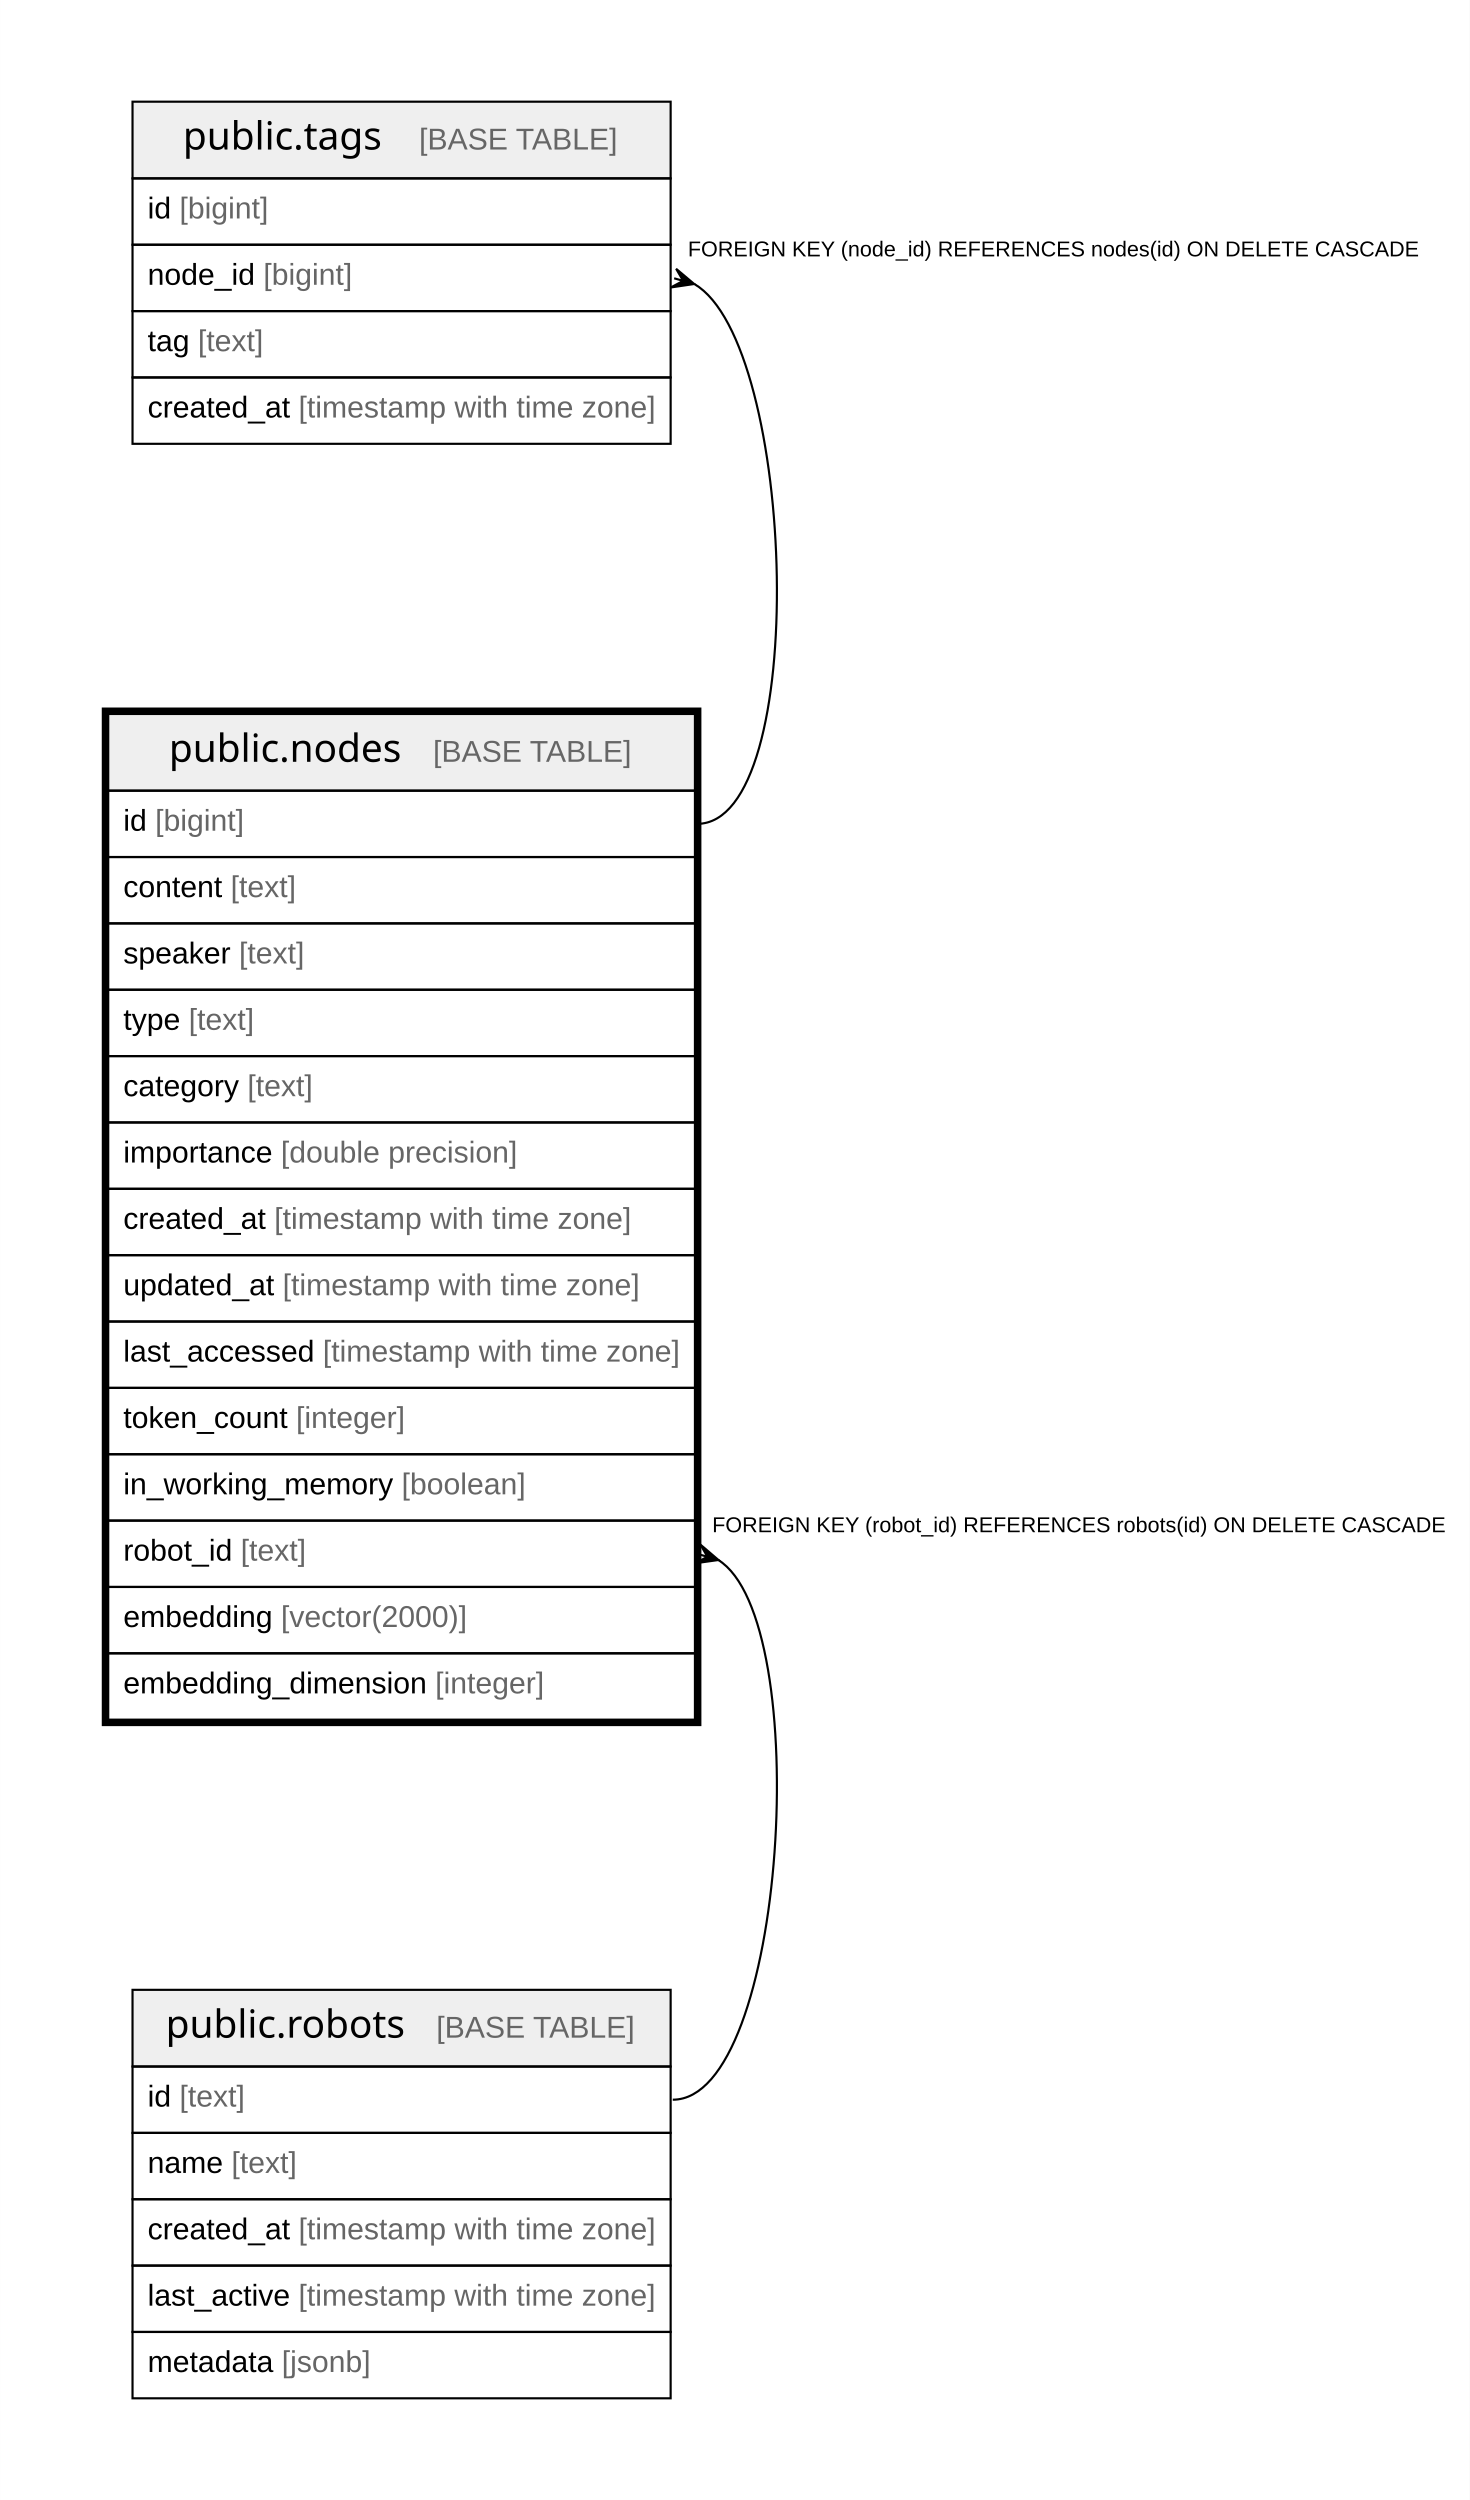
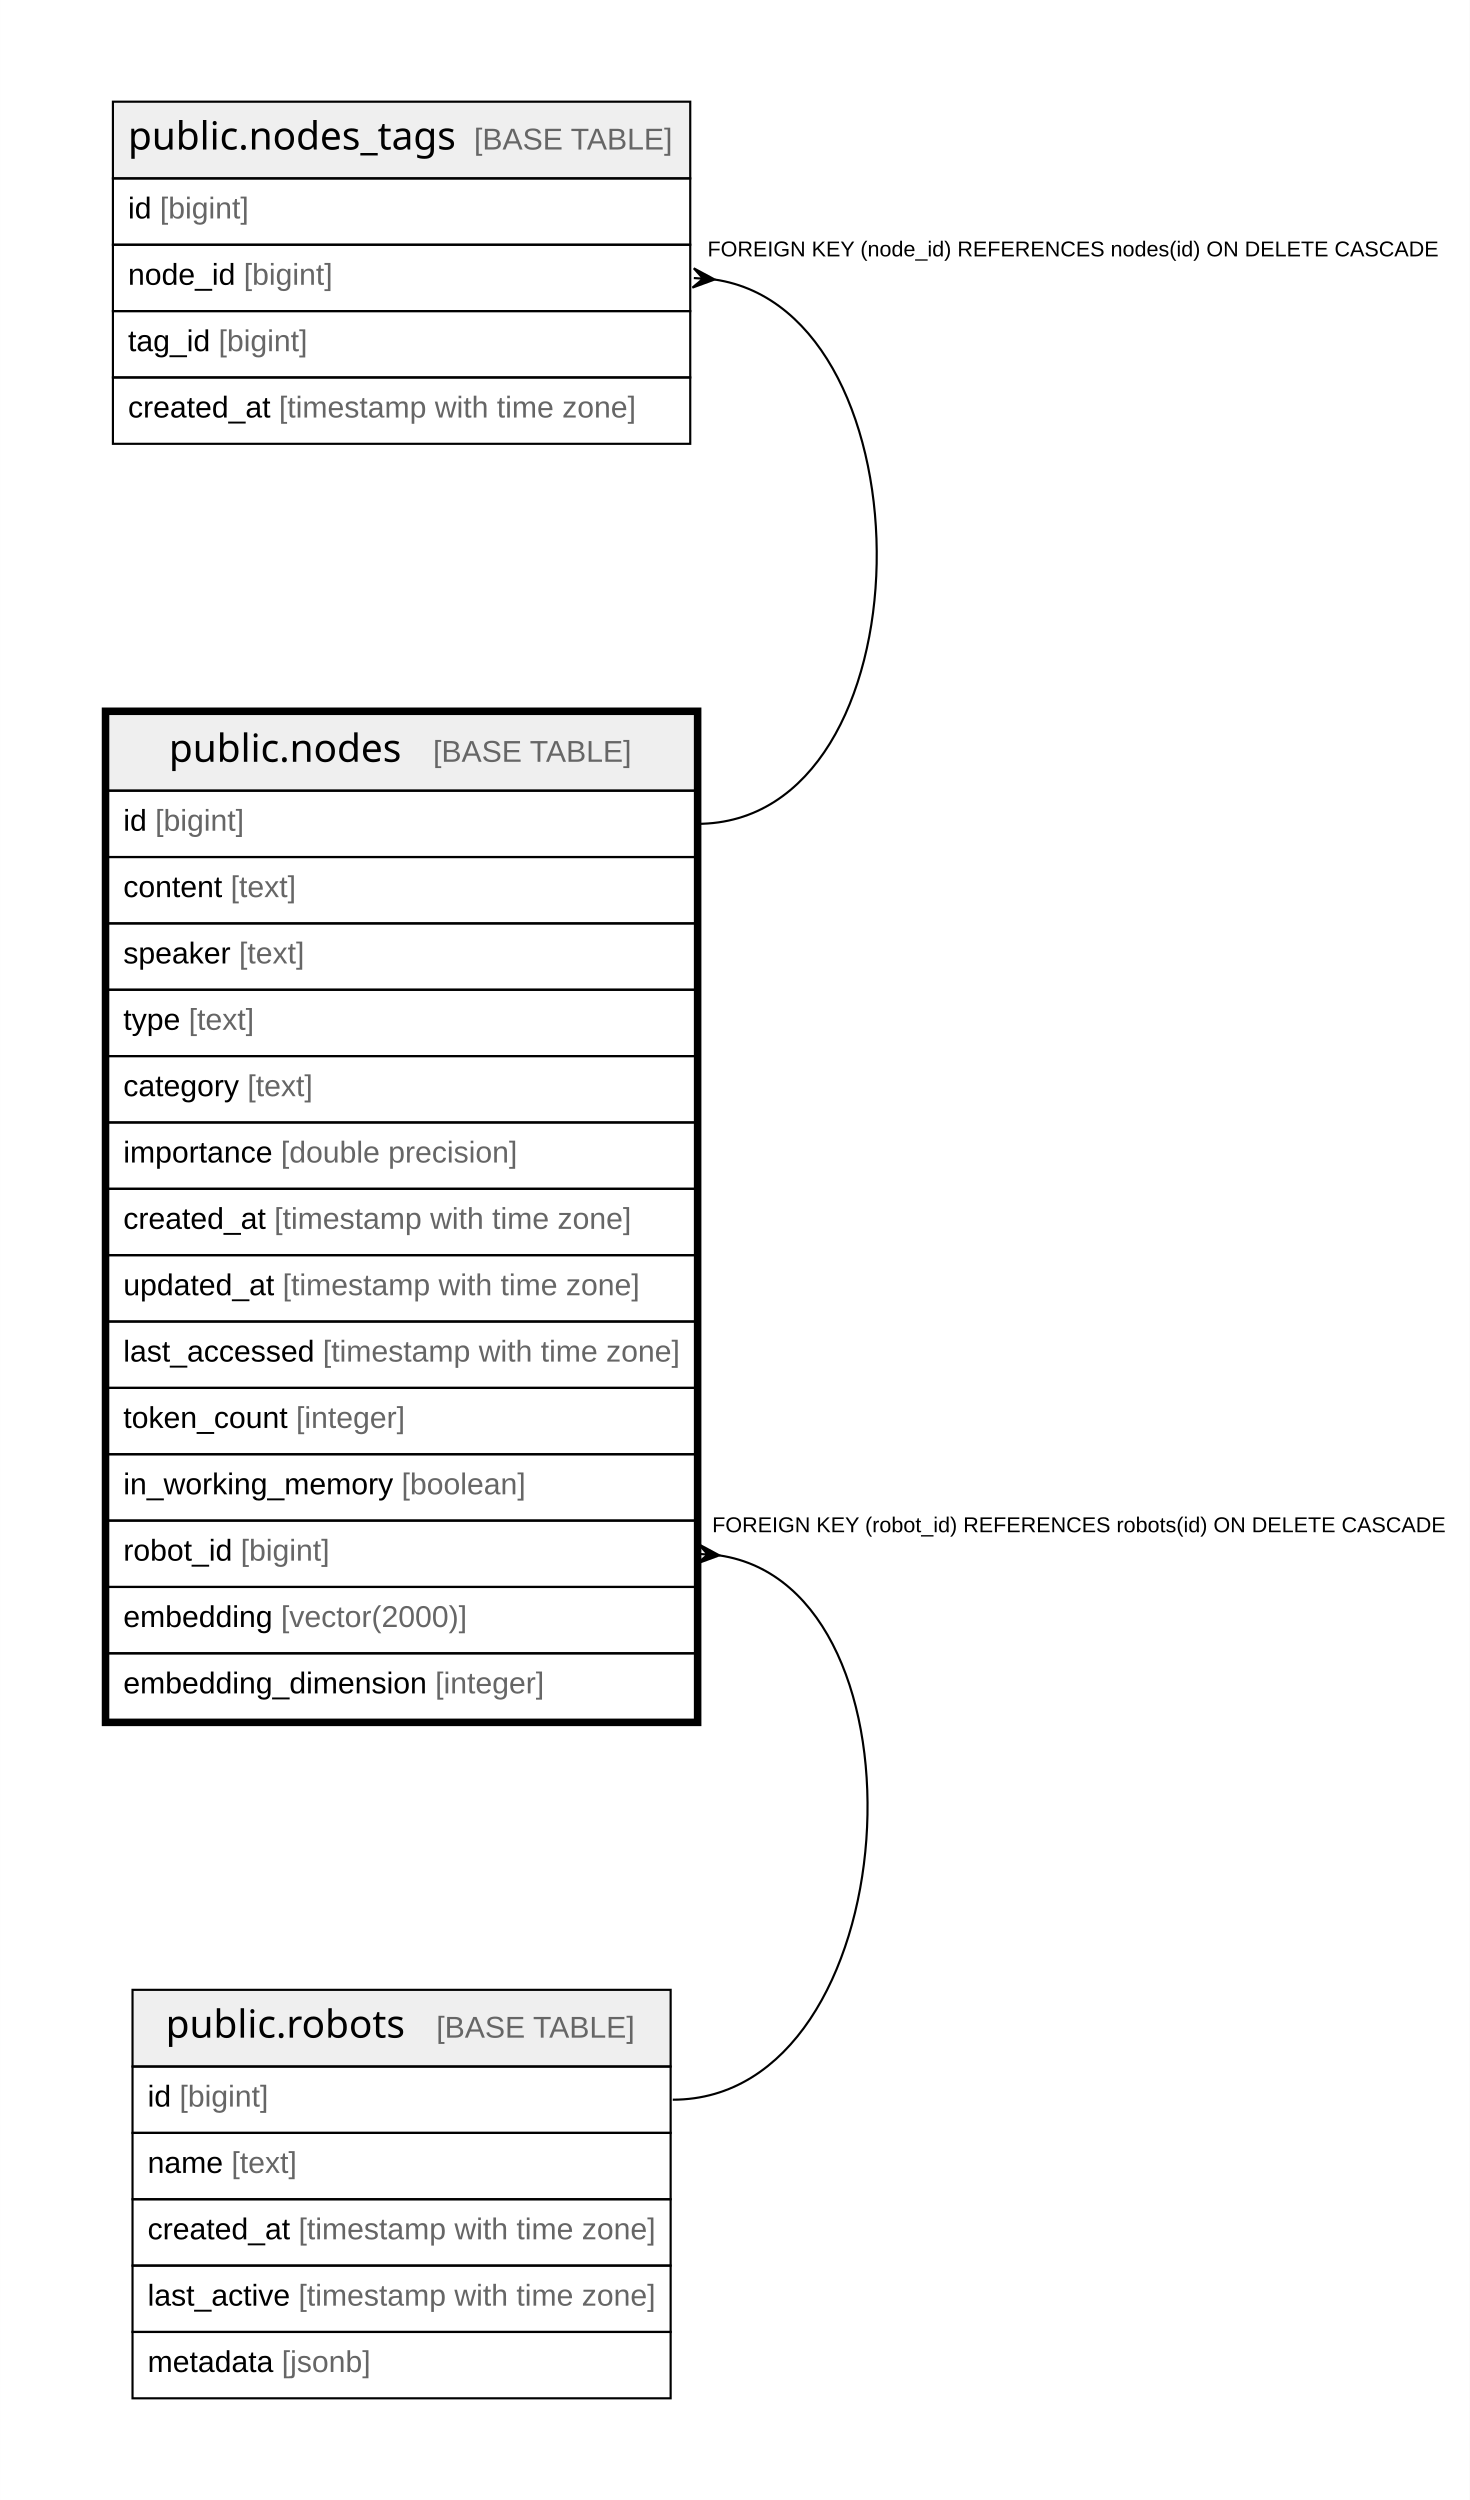
<svg xmlns="http://www.w3.org/2000/svg" width="682pt" height="1160pt" viewBox="0.00 0.00 682.17 1160.40">
  <g id="graph0" class="graph" transform="scale(1 1) rotate(0) translate(4 1156.4)">
    <polygon fill="white" stroke="none" points="-4,4 -4,-1156.4 678.17,-1156.4 678.17,4 -4,4" />
    <g id="node1" class="node">
      <polygon fill="#efefef" stroke="none" points="46.2,-789.4 46.2,-825 318.53,-825 318.53,-789.4 46.2,-789.4" />
      <polygon fill="none" stroke="black" points="46.2,-789.4 46.2,-825 318.53,-825 318.53,-789.4 46.2,-789.4" />
      <text text-anchor="start" x="74.38" y="-802.8" font-family="Arial Bold" font-size="18.00">public.nodes</text>
      <text text-anchor="start" x="165.86" y="-802.8" font-family="Arial" font-size="14.00">    </text>
      <text text-anchor="start" x="196.98" y="-802.8" font-family="Arial" font-size="14.00" fill="#666666">[BASE TABLE]</text>
      <polygon fill="none" stroke="black" points="46.2,-758.6 46.2,-789.4 318.53,-789.4 318.53,-758.6 46.2,-758.6" />
      <text text-anchor="start" x="53.2" y="-770.8" font-family="Arial" font-size="14.00">id </text>
      <text text-anchor="start" x="67.99" y="-770.8" font-family="Arial" font-size="14.00" fill="#666666">[bigint]</text>
      <polygon fill="none" stroke="black" points="46.2,-727.8 46.2,-758.6 318.53,-758.6 318.53,-727.8 46.2,-727.8" />
      <text text-anchor="start" x="53.2" y="-740" font-family="Arial" font-size="14.00">content </text>
      <text text-anchor="start" x="103.01" y="-740" font-family="Arial" font-size="14.00" fill="#666666">[text]</text>
      <polygon fill="none" stroke="black" points="46.2,-697 46.2,-727.8 318.53,-727.8 318.53,-697 46.2,-697" />
      <text text-anchor="start" x="53.2" y="-709.2" font-family="Arial" font-size="14.00">speaker </text>
      <text text-anchor="start" x="106.9" y="-709.2" font-family="Arial" font-size="14.00" fill="#666666">[text]</text>
      <polygon fill="none" stroke="black" points="46.2,-666.2 46.2,-697 318.53,-697 318.53,-666.2 46.2,-666.2" />
      <text text-anchor="start" x="53.2" y="-678.4" font-family="Arial" font-size="14.00">type </text>
      <text text-anchor="start" x="83.55" y="-678.4" font-family="Arial" font-size="14.00" fill="#666666">[text]</text>
      <polygon fill="none" stroke="black" points="46.2,-635.4 46.2,-666.2 318.53,-666.2 318.53,-635.4 46.2,-635.4" />
      <text text-anchor="start" x="53.2" y="-647.6" font-family="Arial" font-size="14.00">category </text>
      <text text-anchor="start" x="110.79" y="-647.6" font-family="Arial" font-size="14.00" fill="#666666">[text]</text>
      <polygon fill="none" stroke="black" points="46.2,-604.6 46.2,-635.4 318.53,-635.4 318.53,-604.6 46.2,-604.6" />
      <text text-anchor="start" x="53.2" y="-616.8" font-family="Arial" font-size="14.00">importance </text>
      <text text-anchor="start" x="126.34" y="-616.8" font-family="Arial" font-size="14.00" fill="#666666">[double precision]</text>
      <polygon fill="none" stroke="black" points="46.2,-573.8 46.2,-604.6 318.53,-604.6 318.53,-573.8 46.2,-573.8" />
      <text text-anchor="start" x="53.2" y="-586" font-family="Arial" font-size="14.00">created_at </text>
      <text text-anchor="start" x="123.25" y="-586" font-family="Arial" font-size="14.00" fill="#666666">[timestamp with time zone]</text>
      <polygon fill="none" stroke="black" points="46.2,-543 46.2,-573.8 318.53,-573.8 318.53,-543 46.2,-543" />
      <text text-anchor="start" x="53.2" y="-555.2" font-family="Arial" font-size="14.00">updated_at </text>
      <text text-anchor="start" x="127.16" y="-555.2" font-family="Arial" font-size="14.00" fill="#666666">[timestamp with time zone]</text>
      <polygon fill="none" stroke="black" points="46.2,-512.2 46.2,-543 318.53,-543 318.53,-512.2 46.2,-512.2" />
      <text text-anchor="start" x="53.2" y="-524.4" font-family="Arial" font-size="14.00">last_accessed </text>
      <text text-anchor="start" x="145.81" y="-524.4" font-family="Arial" font-size="14.00" fill="#666666">[timestamp with time zone]</text>
      <polygon fill="none" stroke="black" points="46.2,-481.4 46.2,-512.2 318.53,-512.2 318.53,-481.4 46.2,-481.4" />
      <text text-anchor="start" x="53.2" y="-493.6" font-family="Arial" font-size="14.00">token_count </text>
      <text text-anchor="start" x="133.37" y="-493.6" font-family="Arial" font-size="14.00" fill="#666666">[integer]</text>
      <polygon fill="none" stroke="black" points="46.2,-450.6 46.2,-481.4 318.53,-481.4 318.53,-450.6 46.2,-450.6" />
      <text text-anchor="start" x="53.2" y="-462.8" font-family="Arial" font-size="14.00">in_working_memory </text>
      <text text-anchor="start" x="182.36" y="-462.8" font-family="Arial" font-size="14.00" fill="#666666">[boolean]</text>
      <polygon fill="none" stroke="black" points="46.2,-419.8 46.2,-450.6 318.53,-450.6 318.53,-419.8 46.2,-419.8" />
      <text text-anchor="start" x="53.2" y="-432" font-family="Arial" font-size="14.00">robot_id </text>
-       <text text-anchor="start" x="107.68" y="-432" font-family="Arial" font-size="14.00" fill="#666666">[text]</text>
+       <text text-anchor="start" x="107.68" y="-432" font-family="Arial" font-size="14.00" fill="#666666">[bigint]</text>
      <polygon fill="none" stroke="black" points="46.2,-389 46.2,-419.8 318.53,-419.8 318.53,-389 46.2,-389" />
      <text text-anchor="start" x="53.2" y="-401.2" font-family="Arial" font-size="14.00">embedding </text>
      <text text-anchor="start" x="126.37" y="-401.2" font-family="Arial" font-size="14.00" fill="#666666">[vector(2000)]</text>
      <polygon fill="none" stroke="black" points="46.2,-358.2 46.2,-389 318.53,-389 318.53,-358.2 46.2,-358.2" />
      <text text-anchor="start" x="53.2" y="-370.4" font-family="Arial" font-size="14.00">embedding_dimension </text>
      <text text-anchor="start" x="197.96" y="-370.4" font-family="Arial" font-size="14.00" fill="#666666">[integer]</text>
      <polygon fill="none" stroke="black" stroke-width="3" points="44.7,-356.7 44.7,-826.5 320.03,-826.5 320.03,-356.7 44.7,-356.7" />
    </g>
    <g id="node3" class="node">
      <polygon fill="#efefef" stroke="none" points="57.48,-197.2 57.48,-232.8 307.25,-232.8 307.25,-197.2 57.48,-197.2" />
      <polygon fill="none" stroke="black" points="57.48,-197.2 57.48,-232.8 307.25,-232.8 307.25,-197.2 57.48,-197.2" />
      <text text-anchor="start" x="72.87" y="-210.6" font-family="Arial Bold" font-size="18.00">public.robots</text>
      <text text-anchor="start" x="167.37" y="-210.6" font-family="Arial" font-size="14.00">    </text>
      <text text-anchor="start" x="198.48" y="-210.6" font-family="Arial" font-size="14.00" fill="#666666">[BASE TABLE]</text>
      <polygon fill="none" stroke="black" points="57.48,-166.4 57.48,-197.2 307.25,-197.2 307.25,-166.4 57.48,-166.4" />
      <text text-anchor="start" x="64.48" y="-178.6" font-family="Arial" font-size="14.00">id </text>
-       <text text-anchor="start" x="79.27" y="-178.6" font-family="Arial" font-size="14.00" fill="#666666">[text]</text>
+       <text text-anchor="start" x="79.27" y="-178.6" font-family="Arial" font-size="14.00" fill="#666666">[bigint]</text>
      <polygon fill="none" stroke="black" points="57.48,-135.6 57.48,-166.4 307.25,-166.4 307.25,-135.6 57.48,-135.6" />
      <text text-anchor="start" x="64.48" y="-147.8" font-family="Arial" font-size="14.00">name </text>
      <text text-anchor="start" x="103.39" y="-147.8" font-family="Arial" font-size="14.00" fill="#666666">[text]</text>
      <polygon fill="none" stroke="black" points="57.48,-104.8 57.48,-135.6 307.25,-135.6 307.25,-104.8 57.48,-104.8" />
      <text text-anchor="start" x="64.48" y="-117" font-family="Arial" font-size="14.00">created_at </text>
      <text text-anchor="start" x="134.53" y="-117" font-family="Arial" font-size="14.00" fill="#666666">[timestamp with time zone]</text>
      <polygon fill="none" stroke="black" points="57.48,-74 57.48,-104.8 307.25,-104.8 307.25,-74 57.48,-74" />
      <text text-anchor="start" x="64.48" y="-86.2" font-family="Arial" font-size="14.00">last_active </text>
      <text text-anchor="start" x="134.51" y="-86.2" font-family="Arial" font-size="14.00" fill="#666666">[timestamp with time zone]</text>
      <polygon fill="none" stroke="black" points="57.48,-43.2 57.48,-74 307.25,-74 307.25,-43.2 57.48,-43.2" />
      <text text-anchor="start" x="64.48" y="-55.4" font-family="Arial" font-size="14.00">metadata </text>
      <text text-anchor="start" x="126.74" y="-55.4" font-family="Arial" font-size="14.00" fill="#666666">[jsonb]</text>
    </g>
    <g id="edge2" class="edge">
-       <path fill="none" stroke="black" d="M329.31,-432.35C374.31,-404.51 361.09,-181.8 308.25,-181.8" />
-       <polygon fill="black" stroke="black" points="329.45,-432.31 318.59,-430.79 324.33,-433.8 320.17,-435.01 320.17,-435.01 320.17,-435.01 324.33,-433.8 321.11,-439.43 329.45,-432.31" />
+       <path fill="none" stroke="black" d="M329.74,-434.47C431.46,-419.61 417.46,-181.8 308.25,-181.8" />
+       <polygon fill="black" stroke="black" points="329.84,-434.47 319.54,-430.69 324.52,-434.84 320.2,-435.15 320.2,-435.15 320.2,-435.15 324.52,-434.84 320.18,-439.66 329.84,-434.47" />
      <text text-anchor="start" x="326.53" y="-445.2" font-family="Arial" font-size="10.00">FOREIGN KEY (robot_id) REFERENCES robots(id) ON DELETE CASCADE</text>
    </g>
    <g id="node2" class="node">
-       <polygon fill="#efefef" stroke="none" points="57.48,-1073.6 57.48,-1109.2 307.25,-1109.2 307.25,-1073.6 57.48,-1073.6" />
-       <polygon fill="none" stroke="black" points="57.48,-1073.6 57.48,-1109.2 307.25,-1109.2 307.25,-1073.6 57.48,-1073.6" />
-       <text text-anchor="start" x="80.88" y="-1087" font-family="Arial Bold" font-size="18.00">public.tags</text>
-       <text text-anchor="start" x="159.36" y="-1087" font-family="Arial" font-size="14.00">    </text>
-       <text text-anchor="start" x="190.48" y="-1087" font-family="Arial" font-size="14.00" fill="#666666">[BASE TABLE]</text>
-       <polygon fill="none" stroke="black" points="57.48,-1042.8 57.48,-1073.6 307.25,-1073.6 307.25,-1042.8 57.48,-1042.8" />
-       <text text-anchor="start" x="64.48" y="-1055" font-family="Arial" font-size="14.00">id </text>
-       <text text-anchor="start" x="79.27" y="-1055" font-family="Arial" font-size="14.00" fill="#666666">[bigint]</text>
-       <polygon fill="none" stroke="black" points="57.48,-1012 57.48,-1042.8 307.25,-1042.8 307.25,-1012 57.48,-1012" />
-       <text text-anchor="start" x="64.48" y="-1024.2" font-family="Arial" font-size="14.00">node_id </text>
-       <text text-anchor="start" x="118.2" y="-1024.2" font-family="Arial" font-size="14.00" fill="#666666">[bigint]</text>
-       <polygon fill="none" stroke="black" points="57.48,-981.2 57.48,-1012 307.25,-1012 307.25,-981.2 57.48,-981.2" />
-       <text text-anchor="start" x="64.48" y="-993.4" font-family="Arial" font-size="14.00">tag </text>
-       <text text-anchor="start" x="87.83" y="-993.4" font-family="Arial" font-size="14.00" fill="#666666">[text]</text>
-       <polygon fill="none" stroke="black" points="57.48,-950.4 57.48,-981.2 307.25,-981.2 307.25,-950.4 57.48,-950.4" />
-       <text text-anchor="start" x="64.48" y="-962.6" font-family="Arial" font-size="14.00">created_at </text>
-       <text text-anchor="start" x="134.53" y="-962.6" font-family="Arial" font-size="14.00" fill="#666666">[timestamp with time zone]</text>
+       <polygon fill="#efefef" stroke="none" points="48.38,-1073.6 48.38,-1109.2 316.35,-1109.2 316.35,-1073.6 48.38,-1073.6" />
+       <polygon fill="none" stroke="black" points="48.38,-1073.6 48.38,-1109.2 316.35,-1109.2 316.35,-1073.6 48.38,-1073.6" />
+       <text text-anchor="start" x="55.38" y="-1087" font-family="Arial Bold" font-size="18.00">public.nodes_tags</text>
+       <text text-anchor="start" x="184.86" y="-1087" font-family="Arial" font-size="14.00">    </text>
+       <text text-anchor="start" x="215.98" y="-1087" font-family="Arial" font-size="14.00" fill="#666666">[BASE TABLE]</text>
+       <polygon fill="none" stroke="black" points="48.38,-1042.8 48.38,-1073.6 316.35,-1073.6 316.35,-1042.8 48.38,-1042.8" />
+       <text text-anchor="start" x="55.38" y="-1055" font-family="Arial" font-size="14.00">id </text>
+       <text text-anchor="start" x="70.17" y="-1055" font-family="Arial" font-size="14.00" fill="#666666">[bigint]</text>
+       <polygon fill="none" stroke="black" points="48.38,-1012 48.38,-1042.8 316.35,-1042.8 316.35,-1012 48.38,-1012" />
+       <text text-anchor="start" x="55.38" y="-1024.2" font-family="Arial" font-size="14.00">node_id </text>
+       <text text-anchor="start" x="109.1" y="-1024.2" font-family="Arial" font-size="14.00" fill="#666666">[bigint]</text>
+       <polygon fill="none" stroke="black" points="48.38,-981.2 48.38,-1012 316.35,-1012 316.35,-981.2 48.38,-981.2" />
+       <text text-anchor="start" x="55.38" y="-993.4" font-family="Arial" font-size="14.00">tag_id </text>
+       <text text-anchor="start" x="97.41" y="-993.4" font-family="Arial" font-size="14.00" fill="#666666">[bigint]</text>
+       <polygon fill="none" stroke="black" points="48.38,-950.4 48.38,-981.2 316.35,-981.2 316.35,-950.4 48.38,-950.4" />
+       <text text-anchor="start" x="55.38" y="-962.6" font-family="Arial" font-size="14.00">created_at </text>
+       <text text-anchor="start" x="125.43" y="-962.6" font-family="Arial" font-size="14.00" fill="#666666">[timestamp with time zone]</text>
    </g>
    <g id="edge1" class="edge">
-       <path fill="none" stroke="black" d="M318.29,-1024.55C365.76,-996.71 372.37,-774 319.53,-774" />
-       <polygon fill="black" stroke="black" points="318.19,-1024.58 307.34,-1022.98 313.06,-1026.04 308.89,-1027.22 308.89,-1027.22 308.89,-1027.22 313.06,-1026.04 309.8,-1031.64 318.19,-1024.58" />
-       <text text-anchor="start" x="315.25" y="-1037.4" font-family="Arial" font-size="10.00">FOREIGN KEY (node_id) REFERENCES nodes(id) ON DELETE CASCADE</text>
+       <path fill="none" stroke="black" d="M327.58,-1026.67C430,-1011.81 428.64,-774 319.53,-774" />
+       <polygon fill="black" stroke="black" points="327.66,-1026.67 317.36,-1022.89 322.34,-1027.05 318.02,-1027.35 318.02,-1027.35 318.02,-1027.35 322.34,-1027.05 318,-1031.86 327.66,-1026.67" />
+       <text text-anchor="start" x="324.35" y="-1037.4" font-family="Arial" font-size="10.00">FOREIGN KEY (node_id) REFERENCES nodes(id) ON DELETE CASCADE</text>
    </g>
  </g>
</svg>
